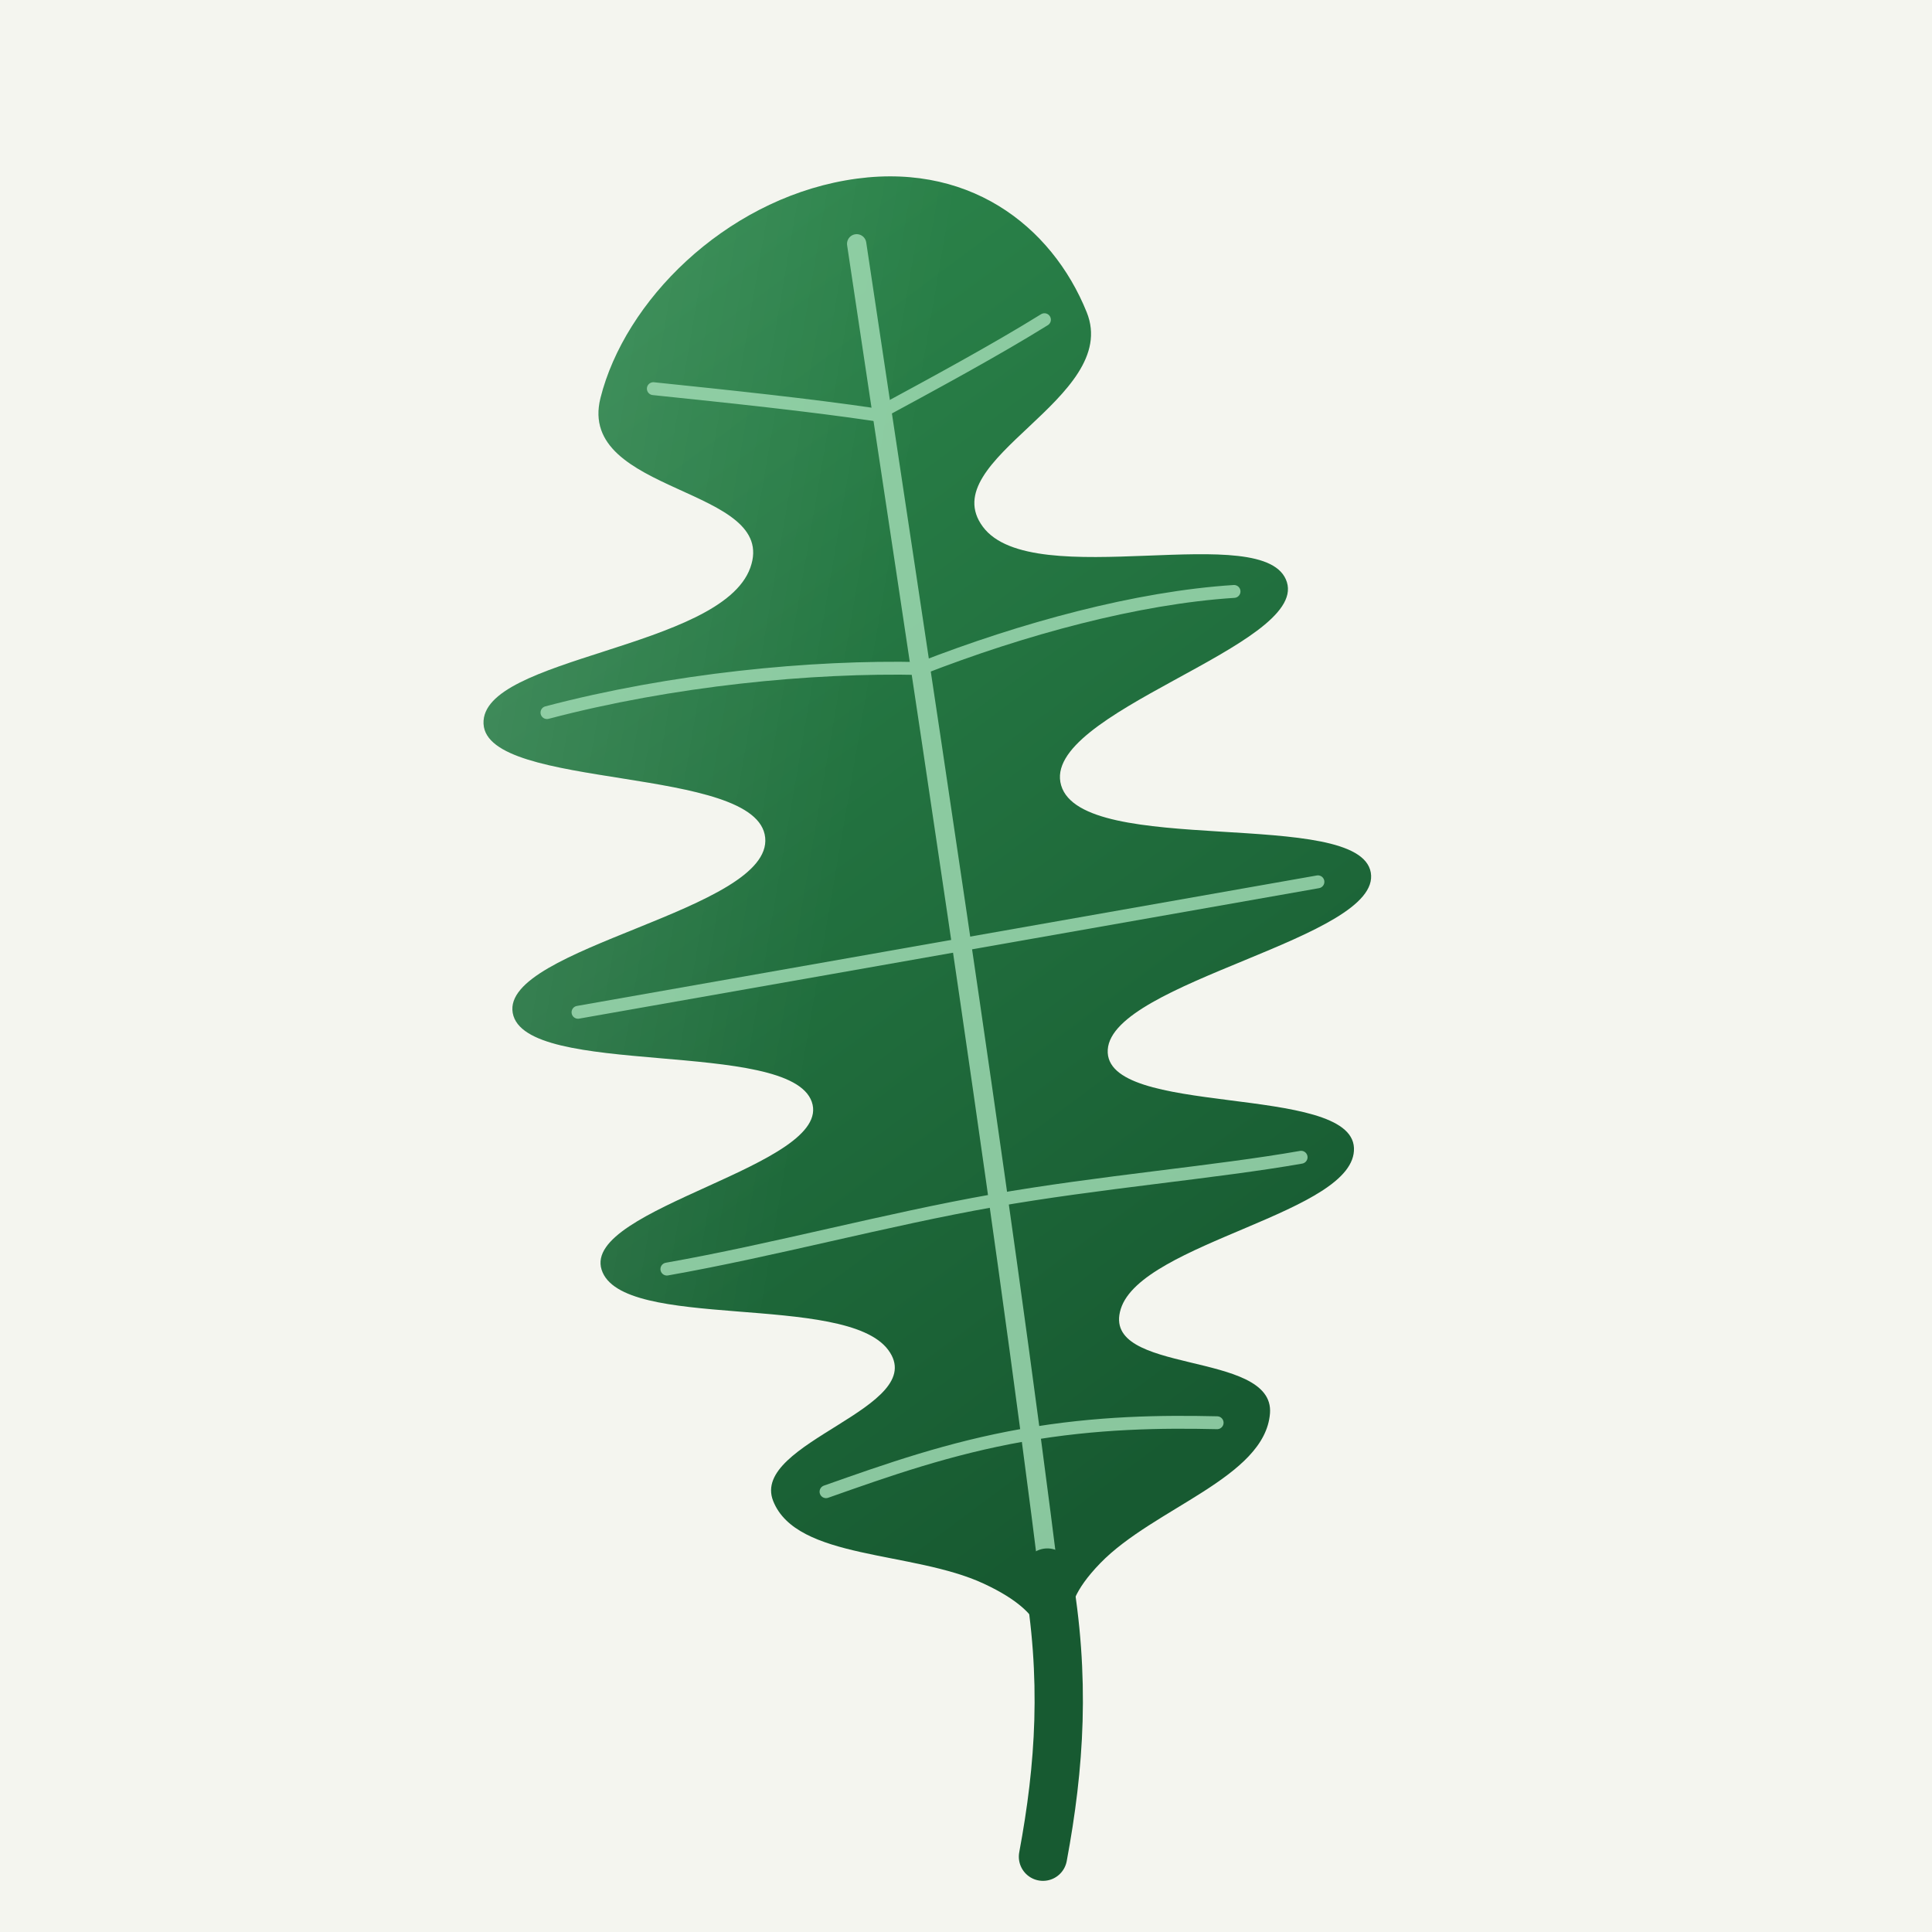
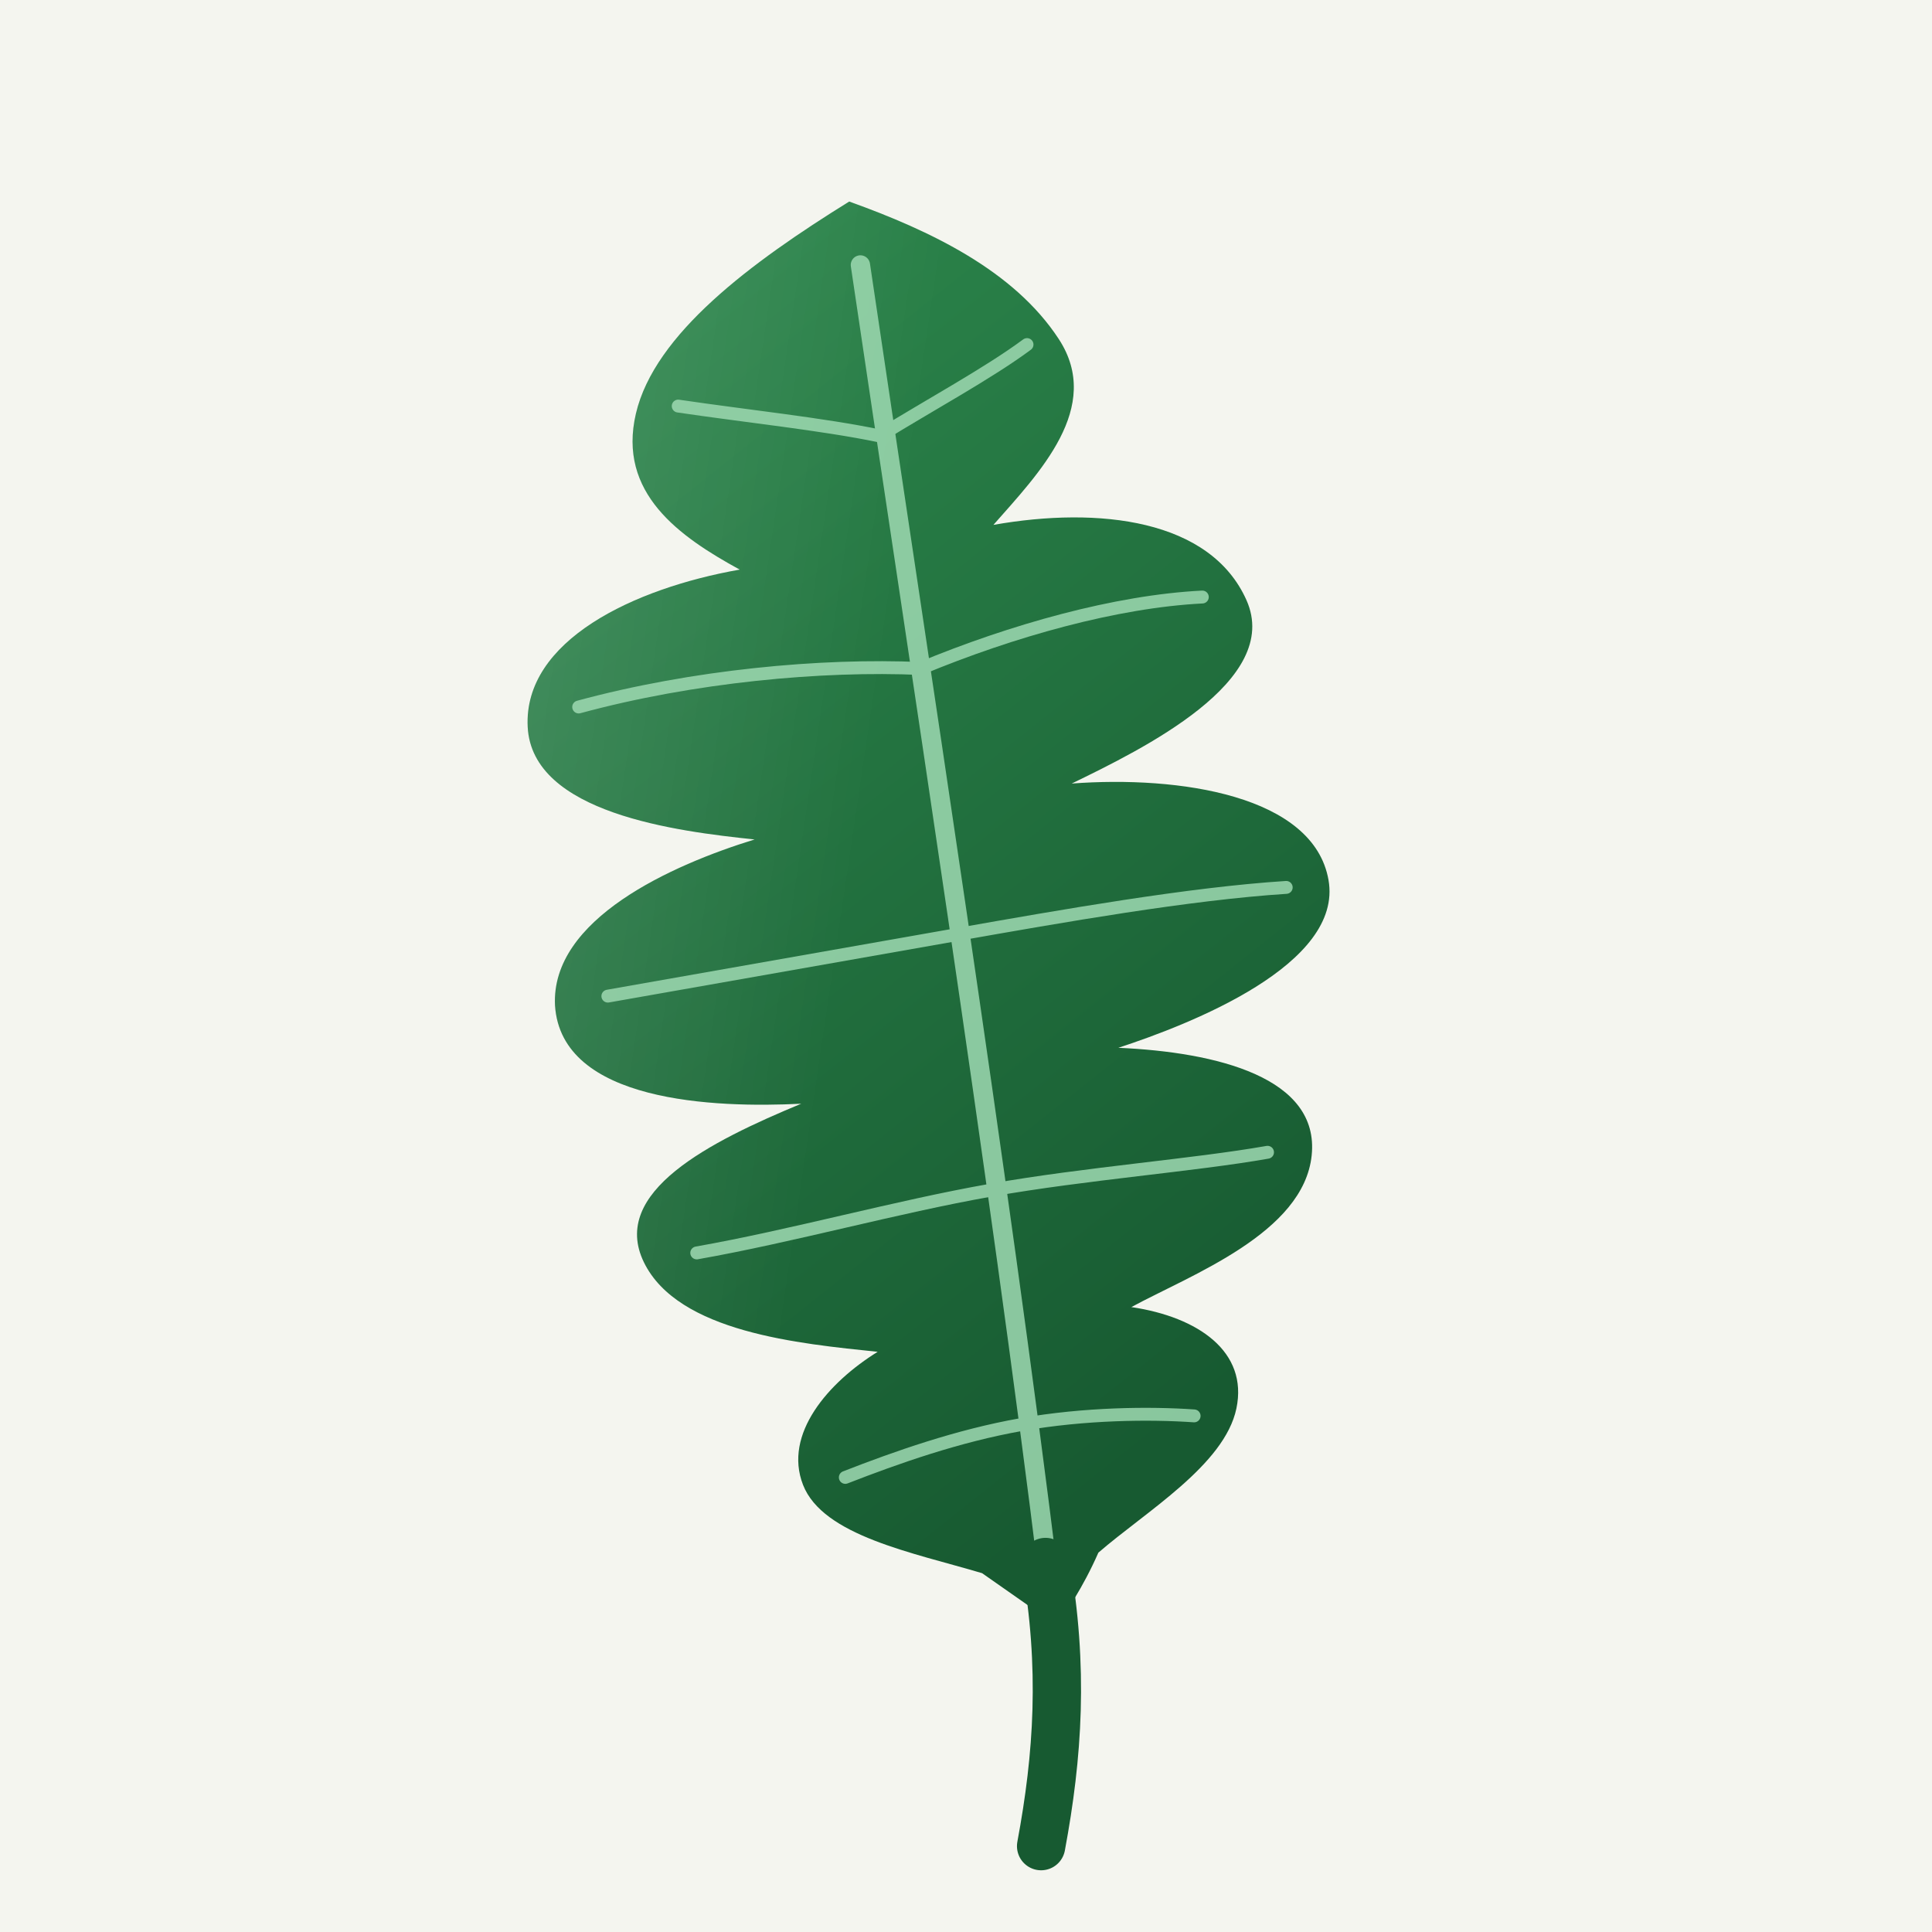
<svg xmlns="http://www.w3.org/2000/svg" viewBox="0 0 180 180" width="180" height="180">
  <defs>
    <linearGradient id="blade" x1="0" y1="0" x2="0.3" y2="1">
      <stop offset="0" stop-color="#2E8A4E" />
      <stop offset="1" stop-color="#175A31" />
    </linearGradient>
    <linearGradient id="sheen" x1="0" y1="0" x2="1" y2="0.6">
      <stop offset="0" stop-color="#ffffff" stop-opacity="0.16" />
      <stop offset="0.5" stop-color="#ffffff" stop-opacity="0" />
    </linearGradient>
  </defs>
  <rect width="180" height="180" fill="#F4F5EF" />
  <g transform="rotate(-10 90 92)">
-     <path d="M92.0 16.0 C103.5 16.0 110.2 23.5 112.0 32.0 C113.8 40.5 95.5 43.0 99.0 50.0 C102.5 57.0 125.2 53.8 126.0 60.0 C126.8 66.2 101.2 68.0 102.0 75.0 C102.8 82.0 129.0 81.8 129.0 88.0 C129.0 94.2 103.5 93.8 102.0 100.0 C100.5 106.2 123.8 107.0 123.0 113.0 C122.2 119.0 102.0 118.2 99.0 124.0 C96.0 129.8 112.5 130.2 111.0 136.0 C109.5 141.8 98.8 142.8 93.0 147.0 C87.2 151.2 90.8 153.0 88.0 153.0 C85.2 153.0 88.0 151.2 82.0 147.0 C76.0 142.8 65.2 141.8 64.0 136.0 C62.8 130.2 80.0 130.0 77.0 124.0 C74.0 118.0 52.8 118.0 52.0 112.0 C51.2 106.0 75.0 106.2 74.0 100.0 C73.0 93.8 48.0 93.2 48.0 87.0 C48.0 80.8 73.5 81.8 74.0 75.0 C74.5 68.2 49.2 66.2 50.0 60.0 C50.8 53.8 73.0 57.0 77.0 50.0 C81.0 43.0 62.2 40.5 66.0 32.0 C69.8 23.5 80.5 16.0 92.0 16.0 Z" fill="url(#blade)" />
-     <path d="M92.0 16.0 C103.5 16.0 110.2 23.5 112.0 32.0 C113.8 40.5 95.5 43.0 99.0 50.0 C102.5 57.0 125.2 53.8 126.0 60.0 C126.8 66.2 101.2 68.0 102.0 75.0 C102.8 82.0 129.0 81.8 129.0 88.0 C129.0 94.2 103.5 93.8 102.0 100.0 C100.5 106.2 123.8 107.0 123.0 113.0 C122.2 119.0 102.0 118.2 99.0 124.0 C96.0 129.8 112.5 130.2 111.0 136.0 C109.5 141.8 98.8 142.8 93.0 147.0 C87.2 151.2 90.8 153.0 88.0 153.0 C85.2 153.0 88.0 151.2 82.0 147.0 C76.0 142.8 65.2 141.8 64.0 136.0 C62.8 130.2 80.0 130.0 77.0 124.0 C74.0 118.0 52.8 118.0 52.0 112.0 C51.2 106.0 75.0 106.2 74.0 100.0 C73.0 93.8 48.0 93.2 48.0 87.0 C48.0 80.8 73.5 81.8 74.0 75.0 C74.5 68.2 49.2 66.2 50.0 60.0 C50.8 53.8 73.0 57.0 77.0 50.0 C81.0 43.0 62.2 40.5 66.0 32.0 C69.8 23.5 80.5 16.0 92.0 16.0 Z" fill="url(#sheen)" />
+     <path id="leaf" fill="url(#blade)" d="       M92 18       C 99 22 106 27 109 34  C 112 41 105 46 100 50       C 110 50 120 53 122 61  C 124 69 110 73 103 75       C 113 76 125 80 125 88  C 125 96 110 99 103 100       C 112 102 121 106 119 113  C 117 120 106 122 100 124       C 106 126 110 130 108 135  C 106 140 98 143 93 146       C 91 149 89 151 88 152       C 86 150 84 148 82 146       C 76 143 68 140 67 135  C 66 130 71 126 76 124       C 69 122 58 119 56 112  C 54 105 64 102 73 100       C 65 99 51 96 52 87  C 53 79 65 76 73 75       C 66 73 53 69 54 61  C 55 53 66 50 76 50       C 71 46 66 41 69 34  C 72 27 82 22 92 18 Z" />
+     <path d="M92 18 C 99 22 106 27 109 34 C 112 41 105 46 100 50 C 110 50 120 53 122 61 C 124 69 110 73 103 75 C 113 76 125 80 125 88 C 125 96 110 99 103 100 C 112 102 121 106 119 113 C 117 120 106 122 100 124 C 106 126 110 130 108 135 C 106 140 98 143 93 146 C 91 149 89 151 88 152 C 86 150 84 148 82 146 C 76 143 68 140 67 135 C 66 130 71 126 76 124 C 69 122 58 119 56 112 C 54 105 64 102 73 100 C 65 99 51 96 52 87 C 53 79 65 76 73 75 C 66 73 53 69 54 61 C 55 53 66 50 76 50 C 71 46 66 41 69 34 C 72 27 82 22 92 18 Z" fill="url(#sheen)" />
    <g stroke="#9ED9B2" stroke-linecap="round" fill="none" opacity="0.85">
-       <path d="M92 22 C 91 60 90 110 88 149" stroke-width="1.8" />
-       <path d="M91 38 C 97 36 103 34 108 32 M91 38 C 85 36 78 34 71 32                M91 62 C 101 60 112 59 121 60 M91 62 C 81 60 68 59 56 60                M90 88 C 101 88 114 88 124 88 M90 88 C 79 88 64 88 54 88                M89 112 C 99 112 110 113 118 113 M89 112 C 79 112 68 113 58 113                M88 134 C 95 134 101 135 106 136 M88 134 C 81 134 75 135 69 136" stroke-width="1.2" />
+       <path d="M92 24 C 91 60 90 110 88 148" stroke-width="1.8" />
+       <path d="M91 40 C 96 38 102 36 106 34 M91 40 C 86 38 79 36 73 34                M91 62 C 100 60 110 59 118 60 M91 62 C 82 60 70 59 59 60                M90 87 C 100 87 112 87 121 88 M90 87 C 80 87 66 87 57 87                M89 111 C 98 111 108 112 115 112 M89 111 C 80 111 70 112 61 112                M88 133 C 94 133 100 134 104 135 M88 133 C 82 133 76 134 71 135" stroke-width="1.2" />
    </g>
-     <path d="M88 147 C 88 157 86 165 83 173" stroke="#175A31" stroke-width="4.5" stroke-linecap="round" fill="none" />
+     <path d="M88 146 C 88 156 86 164 83 172" stroke="#175A31" stroke-width="4.5" stroke-linecap="round" fill="none" />
  </g>
</svg>
